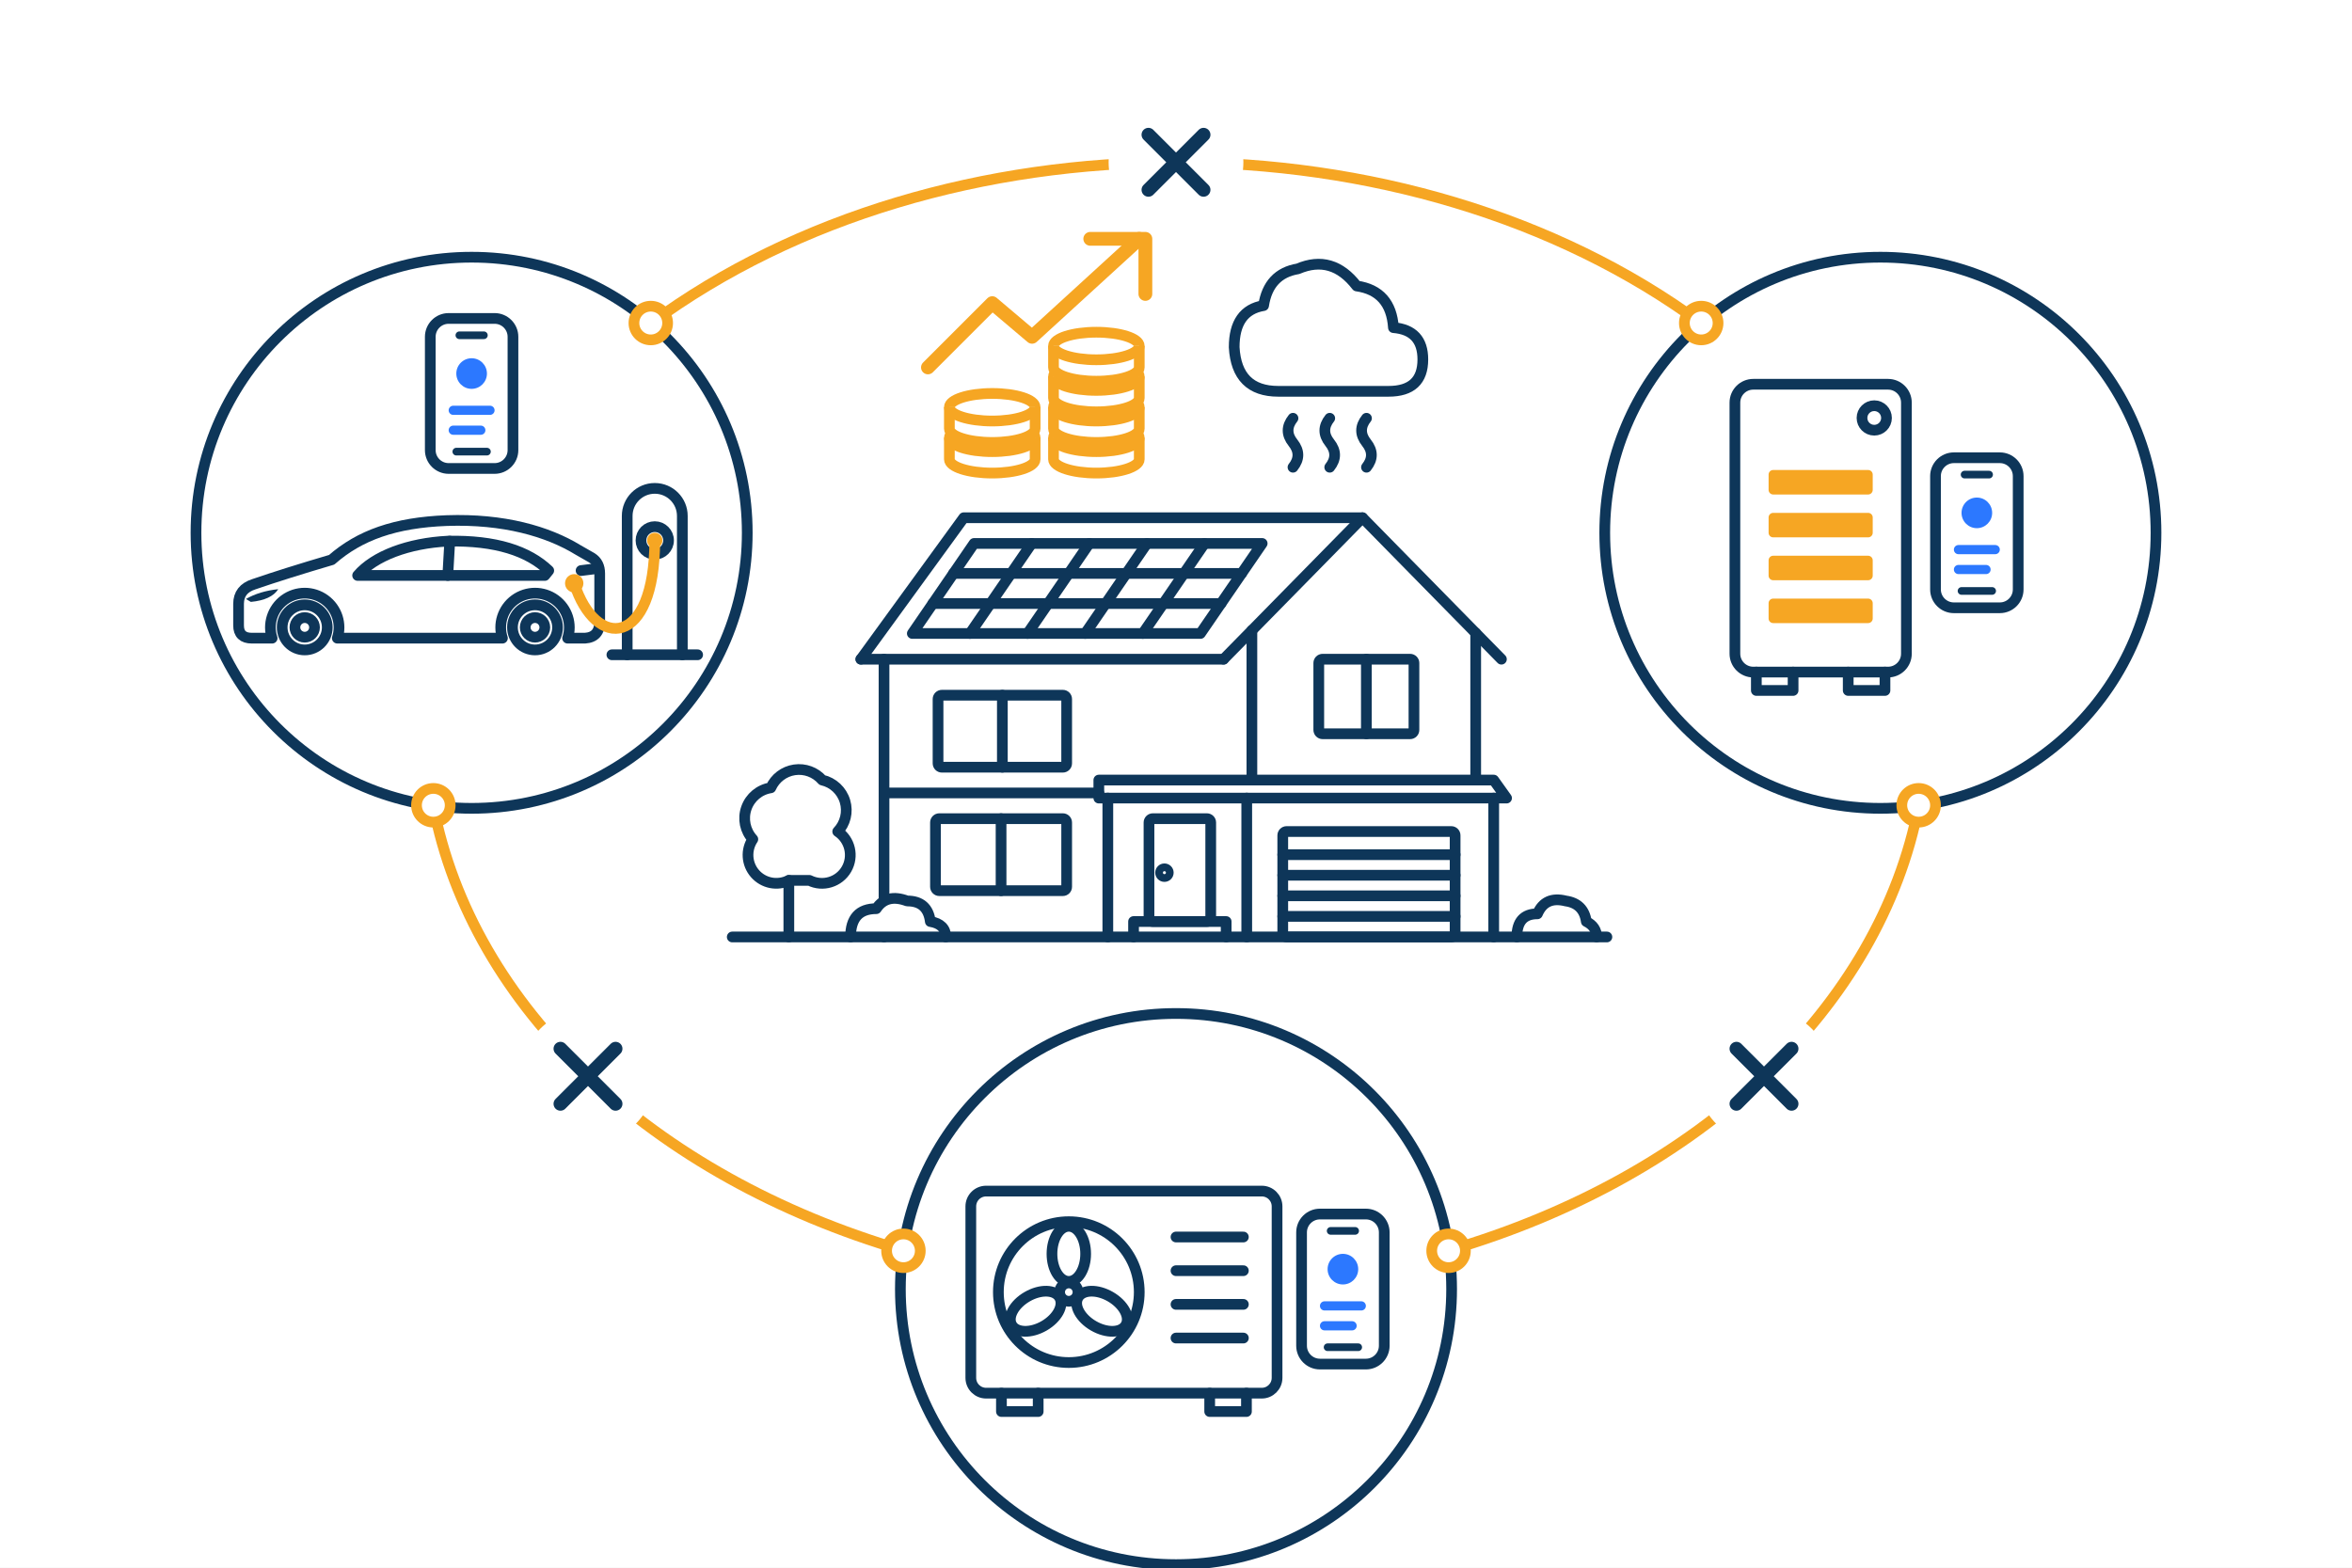
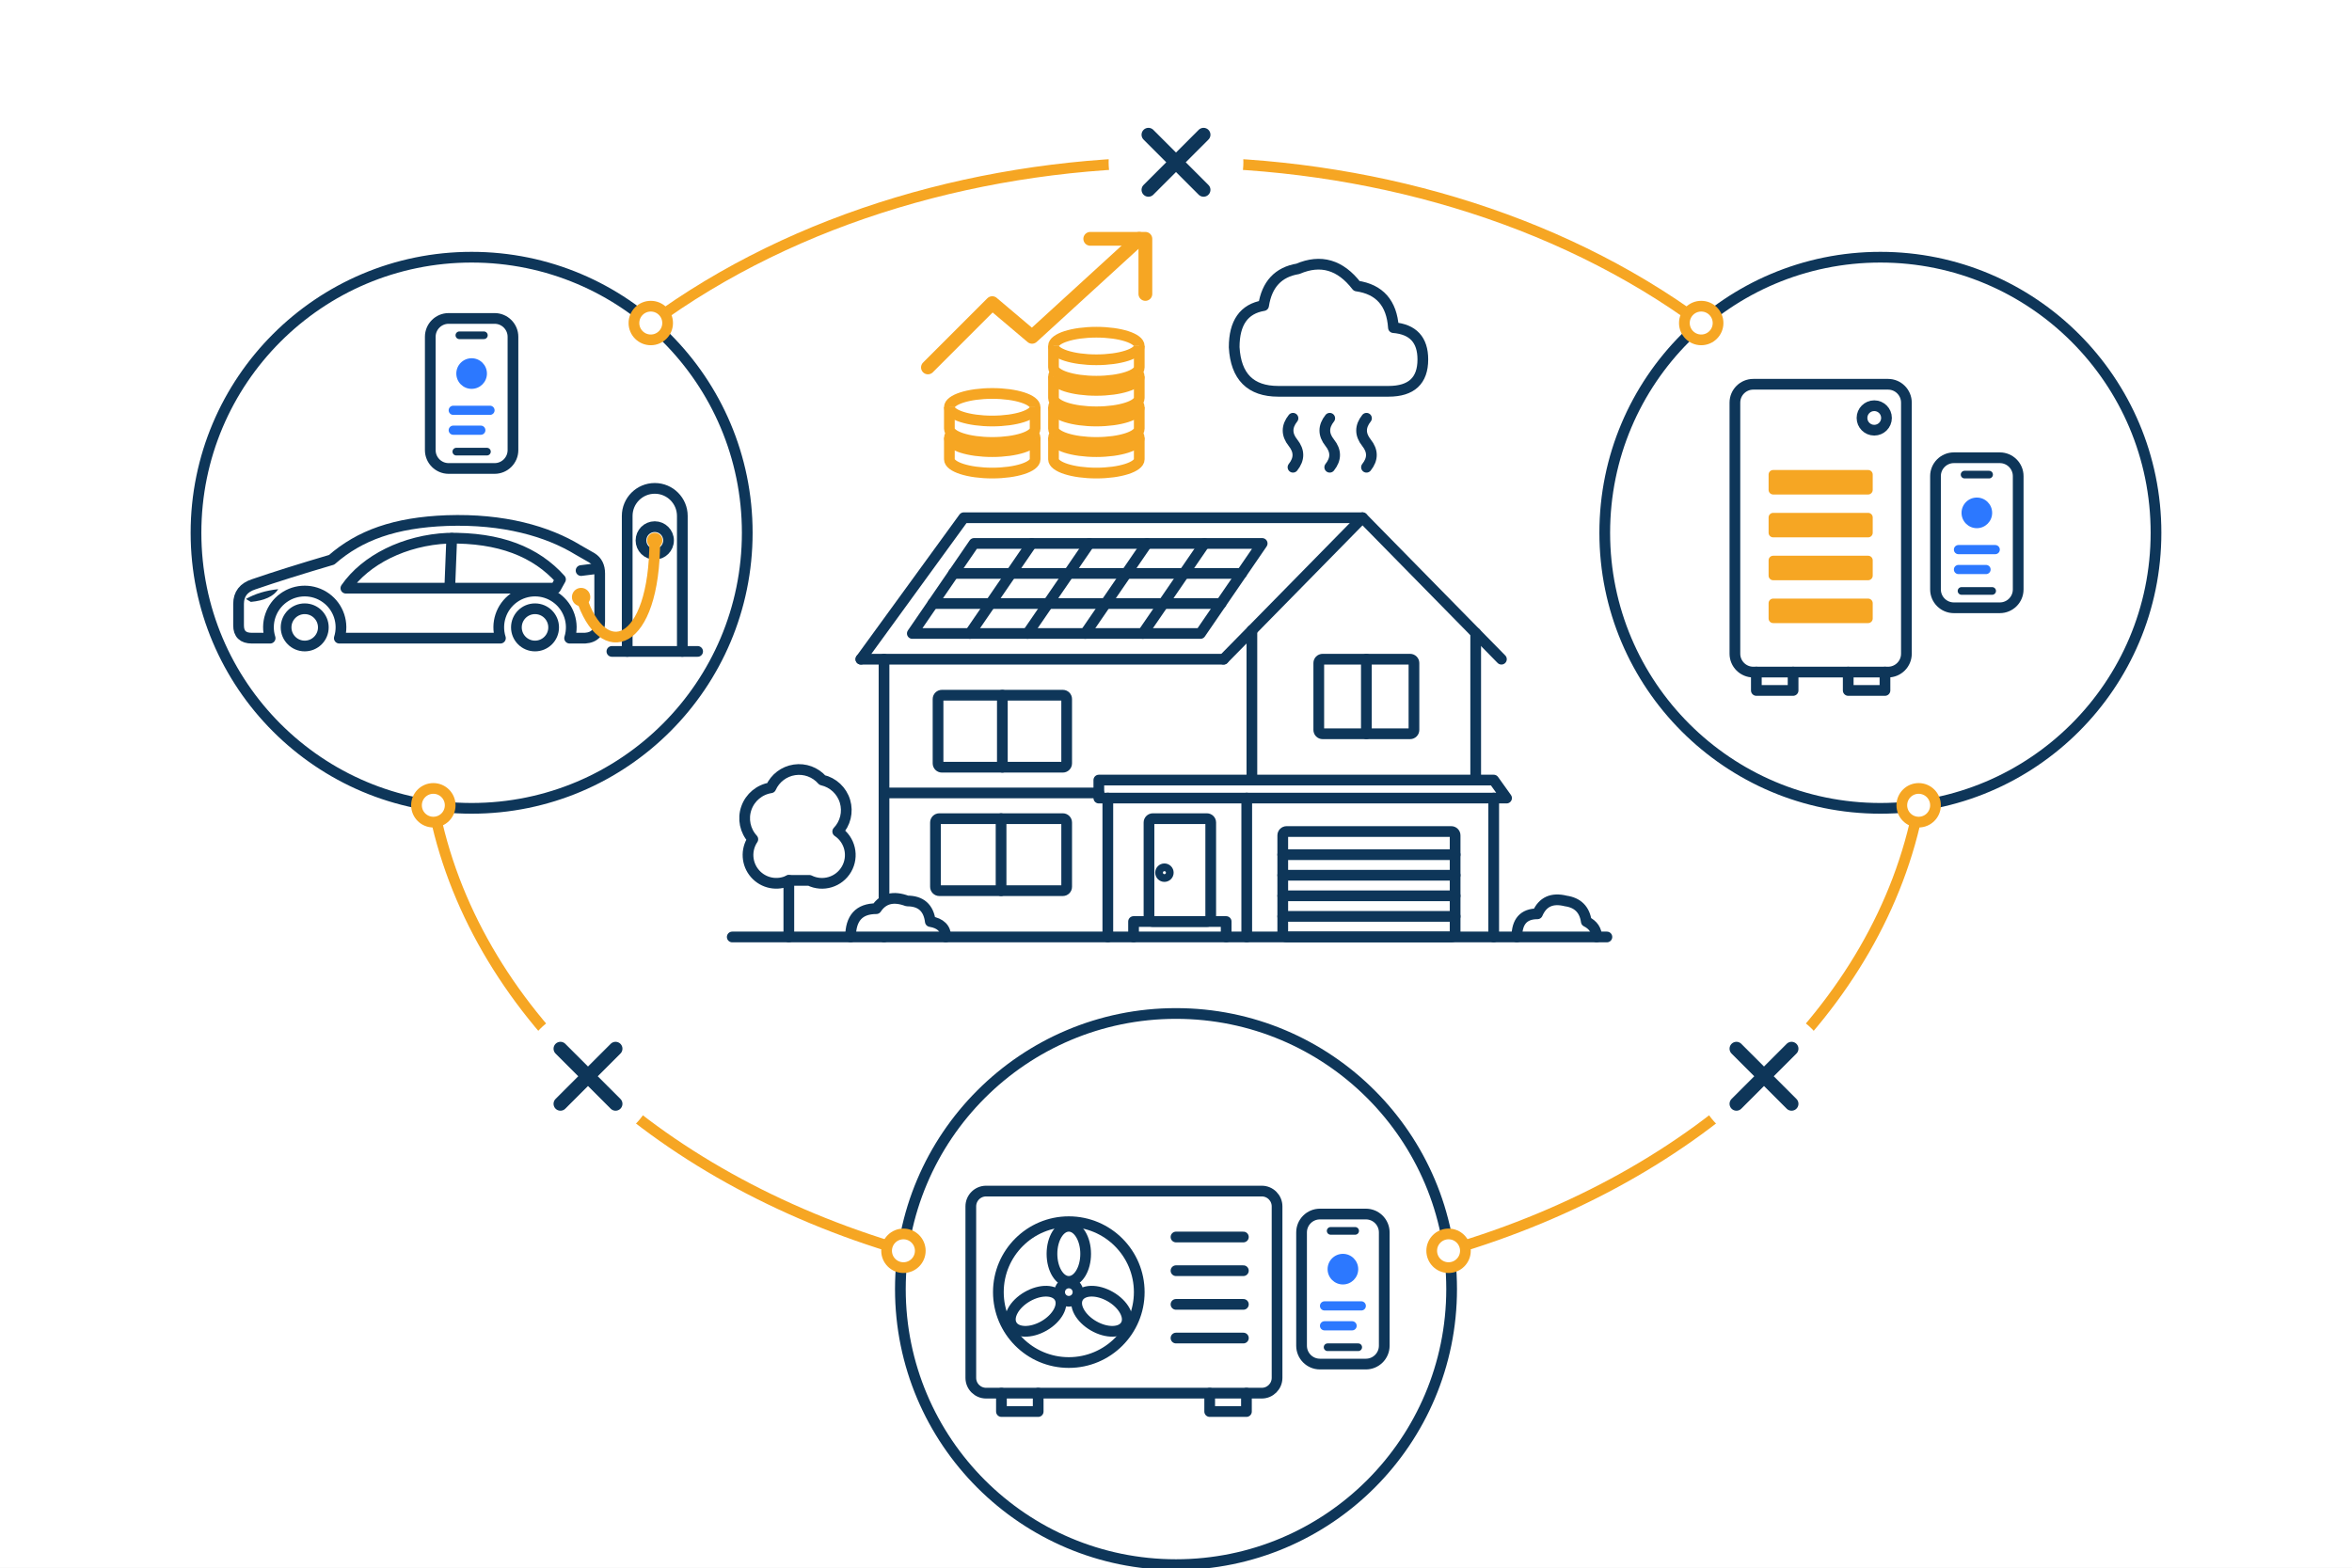
<svg xmlns="http://www.w3.org/2000/svg" width="1536" height="1024" viewBox="0 0 1536 1024">
  <rect width="1536" height="1024" fill="#FFFFFF" />
  <path d="M1111.1,211.3 A490,368 0 0,0 424.9,211.3" fill="none" stroke="#F6A623" stroke-width="7" stroke-linecap="round" />
  <path d="M283.0,526.5 A490,368 0 0,0 589.6,816.7" fill="none" stroke="#F6A623" stroke-width="7" stroke-linecap="round" />
  <path d="M946.4,816.7 A490,368 0 0,0 1253.0,526.5" fill="none" stroke="#F6A623" stroke-width="7" stroke-linecap="round" />
  <circle cx="768" cy="106" r="44" fill="#FFFFFF" />
  <path d="M750,88 L786,124 M786,88 L750,124" fill="none" stroke="#0E3659" stroke-width="9" stroke-linecap="round" />
  <circle cx="384" cy="703" r="44" fill="#FFFFFF" />
  <path d="M366,685 L402,721 M402,685 L366,721" fill="none" stroke="#0E3659" stroke-width="9" stroke-linecap="round" />
  <circle cx="1152" cy="703" r="44" fill="#FFFFFF" />
  <path d="M1134,685 L1170,721 M1170,685 L1134,721" fill="none" stroke="#0E3659" stroke-width="9" stroke-linecap="round" />
  <circle cx="308" cy="348" r="180" fill="#FFFFFF" stroke="#0E3659" stroke-width="7" />
  <circle cx="1228" cy="348" r="180" fill="#FFFFFF" stroke="#0E3659" stroke-width="7" />
  <circle cx="768" cy="842" r="180" fill="#FFFFFF" stroke="#0E3659" stroke-width="7" />
  <circle cx="1111" cy="211" r="11" fill="#FFFFFF" stroke="#F6A623" stroke-width="7" />
  <circle cx="425" cy="211" r="11" fill="#FFFFFF" stroke="#F6A623" stroke-width="7" />
  <circle cx="283" cy="526" r="11" fill="#FFFFFF" stroke="#F6A623" stroke-width="7" />
  <circle cx="590" cy="817" r="11" fill="#FFFFFF" stroke="#F6A623" stroke-width="7" />
  <circle cx="946" cy="817" r="11" fill="#FFFFFF" stroke="#F6A623" stroke-width="7" />
  <circle cx="1253" cy="526" r="11" fill="#FFFFFF" stroke="#F6A623" stroke-width="7" />
  <g transform="translate(308,348)">
    <g transform="translate(-157,-15) scale(0.32)" fill="none" stroke="#0E3659" stroke-width="21.875" stroke-linecap="round" stroke-linejoin="round">
-       <path d="M83.5,262 L42,262 Q15,262 15,236 L15,192 Q15,162 46,152 Q110,130 205,102 C262,52 334,26 440,22 C556,18 646,44 708,82 L736,98 Q752,108 752,130 L752,228 Q752,260 722,262 L686.5,262 A70,70 0 1,0 553.5,262 L216.5,262 A70,70 0 1,0 83.5,262 Z" />
-       <path d="M258,134 C292,94 362,68 442,64 C540,62 606,84 648,124 L640,134 Z" />
-       <path d="M446,64 L442,134" />
+       <path d="M79.4,262 L42,262 Q15,262 15,236 L15,192 Q15,162 46,152 Q110,130 205,102 C262,52 334,26 440,22 C556,18 646,44 708,82 L736,98 Q752,108 752,130 L752,228 Q752,260 722,262 L690.6,262 A74,74 0 1,0 549.4,262 L220.6,262 A74,74 0 1,0 79.4,262 Z" />
+       <path d="M234,160 C274,102 354,62 442,58 C548,56 622,86 672,142 L662,160 Z" />
+       <path d="M450,58 L446,160" />
      <path d="M714,124 L746,120" />
-       <circle cx="150" cy="240" r="46" />
-       <circle cx="150" cy="240" r="20" />
-       <circle cx="620" cy="240" r="46" />
-       <circle cx="620" cy="240" r="20" />
+       <circle cx="150" cy="240" r="38" />
+       <circle cx="620" cy="240" r="38" />
    </g>
    <path transform="translate(-157,-15) scale(0.32)" d="M30,182 Q58,166 96,162 Q82,184 40,188 Z" fill="#0E3659" />
    <g fill="none" stroke="#0E3659" stroke-width="7" stroke-linecap="round" stroke-linejoin="round">
-       <path d="M101.6,79.7 L101.6,-11.0 A18.0,18.0 0 0,1 137.6,-11.0 L137.6,79.7" />
-       <path d="M91.6,79.7 L147.6,79.7" />
+       <path d="M101.6,77.5 L101.6,-11.0 A18.0,18.0 0 0,1 137.6,-11.0 L137.6,77.5" />
+       <path d="M91.6,77.5 L147.6,77.5" />
      <circle cx="119.6" cy="5.0" r="9" />
    </g>
-     <path d="M119.6,5.0 C119.6,75.0 81.0,77.0 67.0,33.0" fill="none" stroke="#F6A623" stroke-width="7" stroke-linecap="round" />
+     <path d="M119.6,5.0 C119.6,75.0 85.5,86.0 71.5,42.0" fill="none" stroke="#F6A623" stroke-width="7" stroke-linecap="round" />
    <circle cx="119.6" cy="5.0" r="5" fill="#F6A623" />
-     <circle cx="67.0" cy="33.0" r="6" fill="#F6A623" />
+     <circle cx="71.5" cy="42.0" r="6" fill="#F6A623" />
    <g transform="translate(-27.0,-140.0)">
      <rect x="0" y="0" width="54" height="98" rx="12" fill="none" stroke="#0E3659" stroke-width="7" stroke-linecap="round" stroke-linejoin="round" />
      <path d="M19,11 L35,11 M17,87 L37,87" fill="none" stroke="#0E3659" stroke-width="5" stroke-linecap="round" stroke-linejoin="round" />
      <circle cx="27" cy="36" r="10" fill="#2C78FF" />
      <path d="M15,60 L39,60 M15,73 L33,73" stroke="#2C78FF" stroke-width="6" stroke-linecap="round" />
    </g>
  </g>
  <g transform="translate(768,842)">
    <g fill="none" stroke="#0E3659" stroke-width="7" stroke-linecap="round" stroke-linejoin="round">
      <rect x="-134" y="-64" width="200" height="132" rx="10" />
      <circle cx="-70" cy="2" r="46" />
      <circle cx="-70" cy="2" r="6" />
      <ellipse cx="-70" cy="-23" rx="11" ry="18" transform="rotate(0,-70,2)" />
      <ellipse cx="-70" cy="-23" rx="11" ry="18" transform="rotate(120,-70,2)" />
      <ellipse cx="-70" cy="-23" rx="11" ry="18" transform="rotate(240,-70,2)" />
      <path d="M0,-34 L44,-34" />
      <path d="M0,-12 L44,-12" />
      <path d="M0,10 L44,10" />
      <path d="M0,32 L44,32" />
      <path d="M-114,68 L-114,80 L-90,80 L-90,68 M22,68 L22,80 L46,80 L46,68" />
    </g>
    <g transform="translate(82.0,-49.0)">
      <rect x="0" y="0" width="54" height="98" rx="12" fill="none" stroke="#0E3659" stroke-width="7" stroke-linecap="round" stroke-linejoin="round" />
      <path d="M19,11 L35,11 M17,87 L37,87" fill="none" stroke="#0E3659" stroke-width="5" stroke-linecap="round" stroke-linejoin="round" />
      <circle cx="27" cy="36" r="10" fill="#2C78FF" />
      <path d="M15,60 L39,60 M15,73 L33,73" stroke="#2C78FF" stroke-width="6" stroke-linecap="round" />
    </g>
  </g>
  <g transform="translate(1228,348)">
    <g fill="none" stroke="#0E3659" stroke-width="7" stroke-linecap="round" stroke-linejoin="round">
      <rect x="-95" y="-97" width="112" height="188" rx="12" />
      <circle cx="-4" cy="-75" r="8" />
      <path d="M-81,91 L-81,103 L-57,103 L-57,91 M-21,91 L-21,103 L3,103 L3,91" />
    </g>
    <rect x="-73" y="-41" width="68" height="16" rx="3" fill="#F6A623" />
    <rect x="-73" y="-13" width="68" height="16" rx="3" fill="#F6A623" />
    <rect x="-73" y="15" width="68" height="16" rx="3" fill="#F6A623" />
    <rect x="-73" y="43" width="68" height="16" rx="3" fill="#F6A623" />
    <g transform="translate(36.0,-49.0)">
      <rect x="0" y="0" width="54" height="98" rx="12" fill="none" stroke="#0E3659" stroke-width="7" stroke-linecap="round" stroke-linejoin="round" />
      <path d="M19,11 L35,11 M17,87 L37,87" fill="none" stroke="#0E3659" stroke-width="5" stroke-linecap="round" stroke-linejoin="round" />
      <circle cx="27" cy="36" r="10" fill="#2C78FF" />
      <path d="M15,60 L39,60 M15,73 L33,73" stroke="#2C78FF" stroke-width="6" stroke-linecap="round" />
    </g>
  </g>
  <g transform="translate(495.0,319.7)">
    <g transform="scale(0.84)" fill="none" stroke="#0E3659" stroke-width="8.333" stroke-linecap="round" stroke-linejoin="round">
      <path d="M80,132 L160,22 L470,22" />
      <path d="M120,112 L168,42 L392,42 L344,112 Z" />
      <path d="M152.0,65.3 L376.0,65.3" />
      <path d="M136.0,88.7 L360.0,88.7" />
      <path d="M212.8,42 L164.8,112" />
      <path d="M257.6,42 L209.6,112" />
      <path d="M302.4,42 L254.4,112" />
      <path d="M347.2,42 L299.2,112" />
      <path d="M80,132 L362,132" />
      <path d="M362,132 L470,22 L578,132" />
      <path d="M384,109.6 L384,226 M558,111.6 L558,226" />
      <rect x="436" y="132" width="74" height="58" rx="3" />
      <path d="M473,132 L473,190" />
      <path d="M98,132 L98,348 M98,236 L265,236" />
      <rect x="140" y="160" width="100" height="56" rx="3" />
      <path d="M190,160 L190,216" />
      <rect x="138" y="256" width="102" height="56" rx="3" />
      <path d="M189,256 L189,312" />
      <path d="M265,240 L265,226 L572,226 L582,240 Z" />
      <path d="M272,240 L272,348 M572,240 L572,348" />
      <rect x="304" y="256" width="48" height="80" rx="3" />
      <circle cx="316" cy="298" r="3" />
      <path d="M292,348 L292,336 L364,336 L364,348" />
      <path d="M380,240 L380,348" />
      <rect x="408" y="266" width="134" height="82" rx="3" />
      <path d="M408,284 L542,284" />
      <path d="M408,300 L542,300" />
      <path d="M408,316 L542,316" />
      <path d="M408,332 L542,332" />
      <path d="M24,304 A22,22 0 0,1 -4,272 A24,24 0 0,1 10,232 A24,24 0 0,1 50,226 A24,24 0 0,1 62,266 A22,22 0 0,1 40,304 Z" fill="#FFFFFF" />
      <path d="M24,348 L24,304" />
      <path d="M72,348 Q72,326 92,326 Q100,314 116,320 Q132,320 134,336 Q146,338 146,348" fill="#FFFFFF" />
      <path d="M590,348 Q590,330 606,330 Q612,316 628,320 Q642,322 644,336 Q652,340 652,348" fill="#FFFFFF" />
      <path d="M-20,348 L660,348" />
    </g>
  </g>
  <g fill="#FFFFFF" stroke="#F6A623" stroke-width="7" stroke-linejoin="round">
    <path d="M620,300 L620,286 A28,9 0 0,1 676,286 L676,300 A28,9 0 0,1 620,300 Z" />
    <path d="M620,286 A28,9 0 0,0 676,286" />
    <path d="M620,280 L620,266 A28,9 0 0,1 676,266 L676,280 A28,9 0 0,1 620,280 Z" />
    <path d="M620,266 A28,9 0 0,0 676,266" />
    <path d="M688,300 L688,286 A28,9 0 0,1 744,286 L744,300 A28,9 0 0,1 688,300 Z" />
    <path d="M688,286 A28,9 0 0,0 744,286" />
    <path d="M688,280 L688,266 A28,9 0 0,1 744,266 L744,280 A28,9 0 0,1 688,280 Z" />
    <path d="M688,266 A28,9 0 0,0 744,266" />
    <path d="M688,260 L688,246 A28,9 0 0,1 744,246 L744,260 A28,9 0 0,1 688,260 Z" />
    <path d="M688,246 A28,9 0 0,0 744,246" />
    <path d="M688,240 L688,226 A28,9 0 0,1 744,226 L744,240 A28,9 0 0,1 688,240 Z" />
    <path d="M688,226 A28,9 0 0,0 744,226" />
  </g>
  <path d="M606,240 L648,198 L674,220 L744,156" fill="none" stroke="#F6A623" stroke-width="9" stroke-linecap="round" stroke-linejoin="round" />
  <path d="M712,156 L748,156 L748,192" fill="none" stroke="#F6A623" stroke-width="9" stroke-linecap="round" stroke-linejoin="round" />
  <g transform="translate(806,166) scale(0.8) translate(-1352,-150)" fill="none" stroke="#0E3659" stroke-width="8.75" stroke-linecap="round" stroke-linejoin="round">
    <path d="M1410,262 L1478,262 Q1506,262 1506,236 Q1506,212 1482,210 Q1480,180 1452,176 Q1432,150 1404,162 Q1380,166 1376,192 Q1352,196 1352,226 Q1354,262 1388,262 Z" />
    <path d="M1400,284 q-8,10 0,20 q8,10 0,20" />
    <path d="M1430,284 q-8,10 0,20 q8,10 0,20" />
    <path d="M1460,284 q-8,10 0,20 q8,10 0,20" />
  </g>
</svg>
